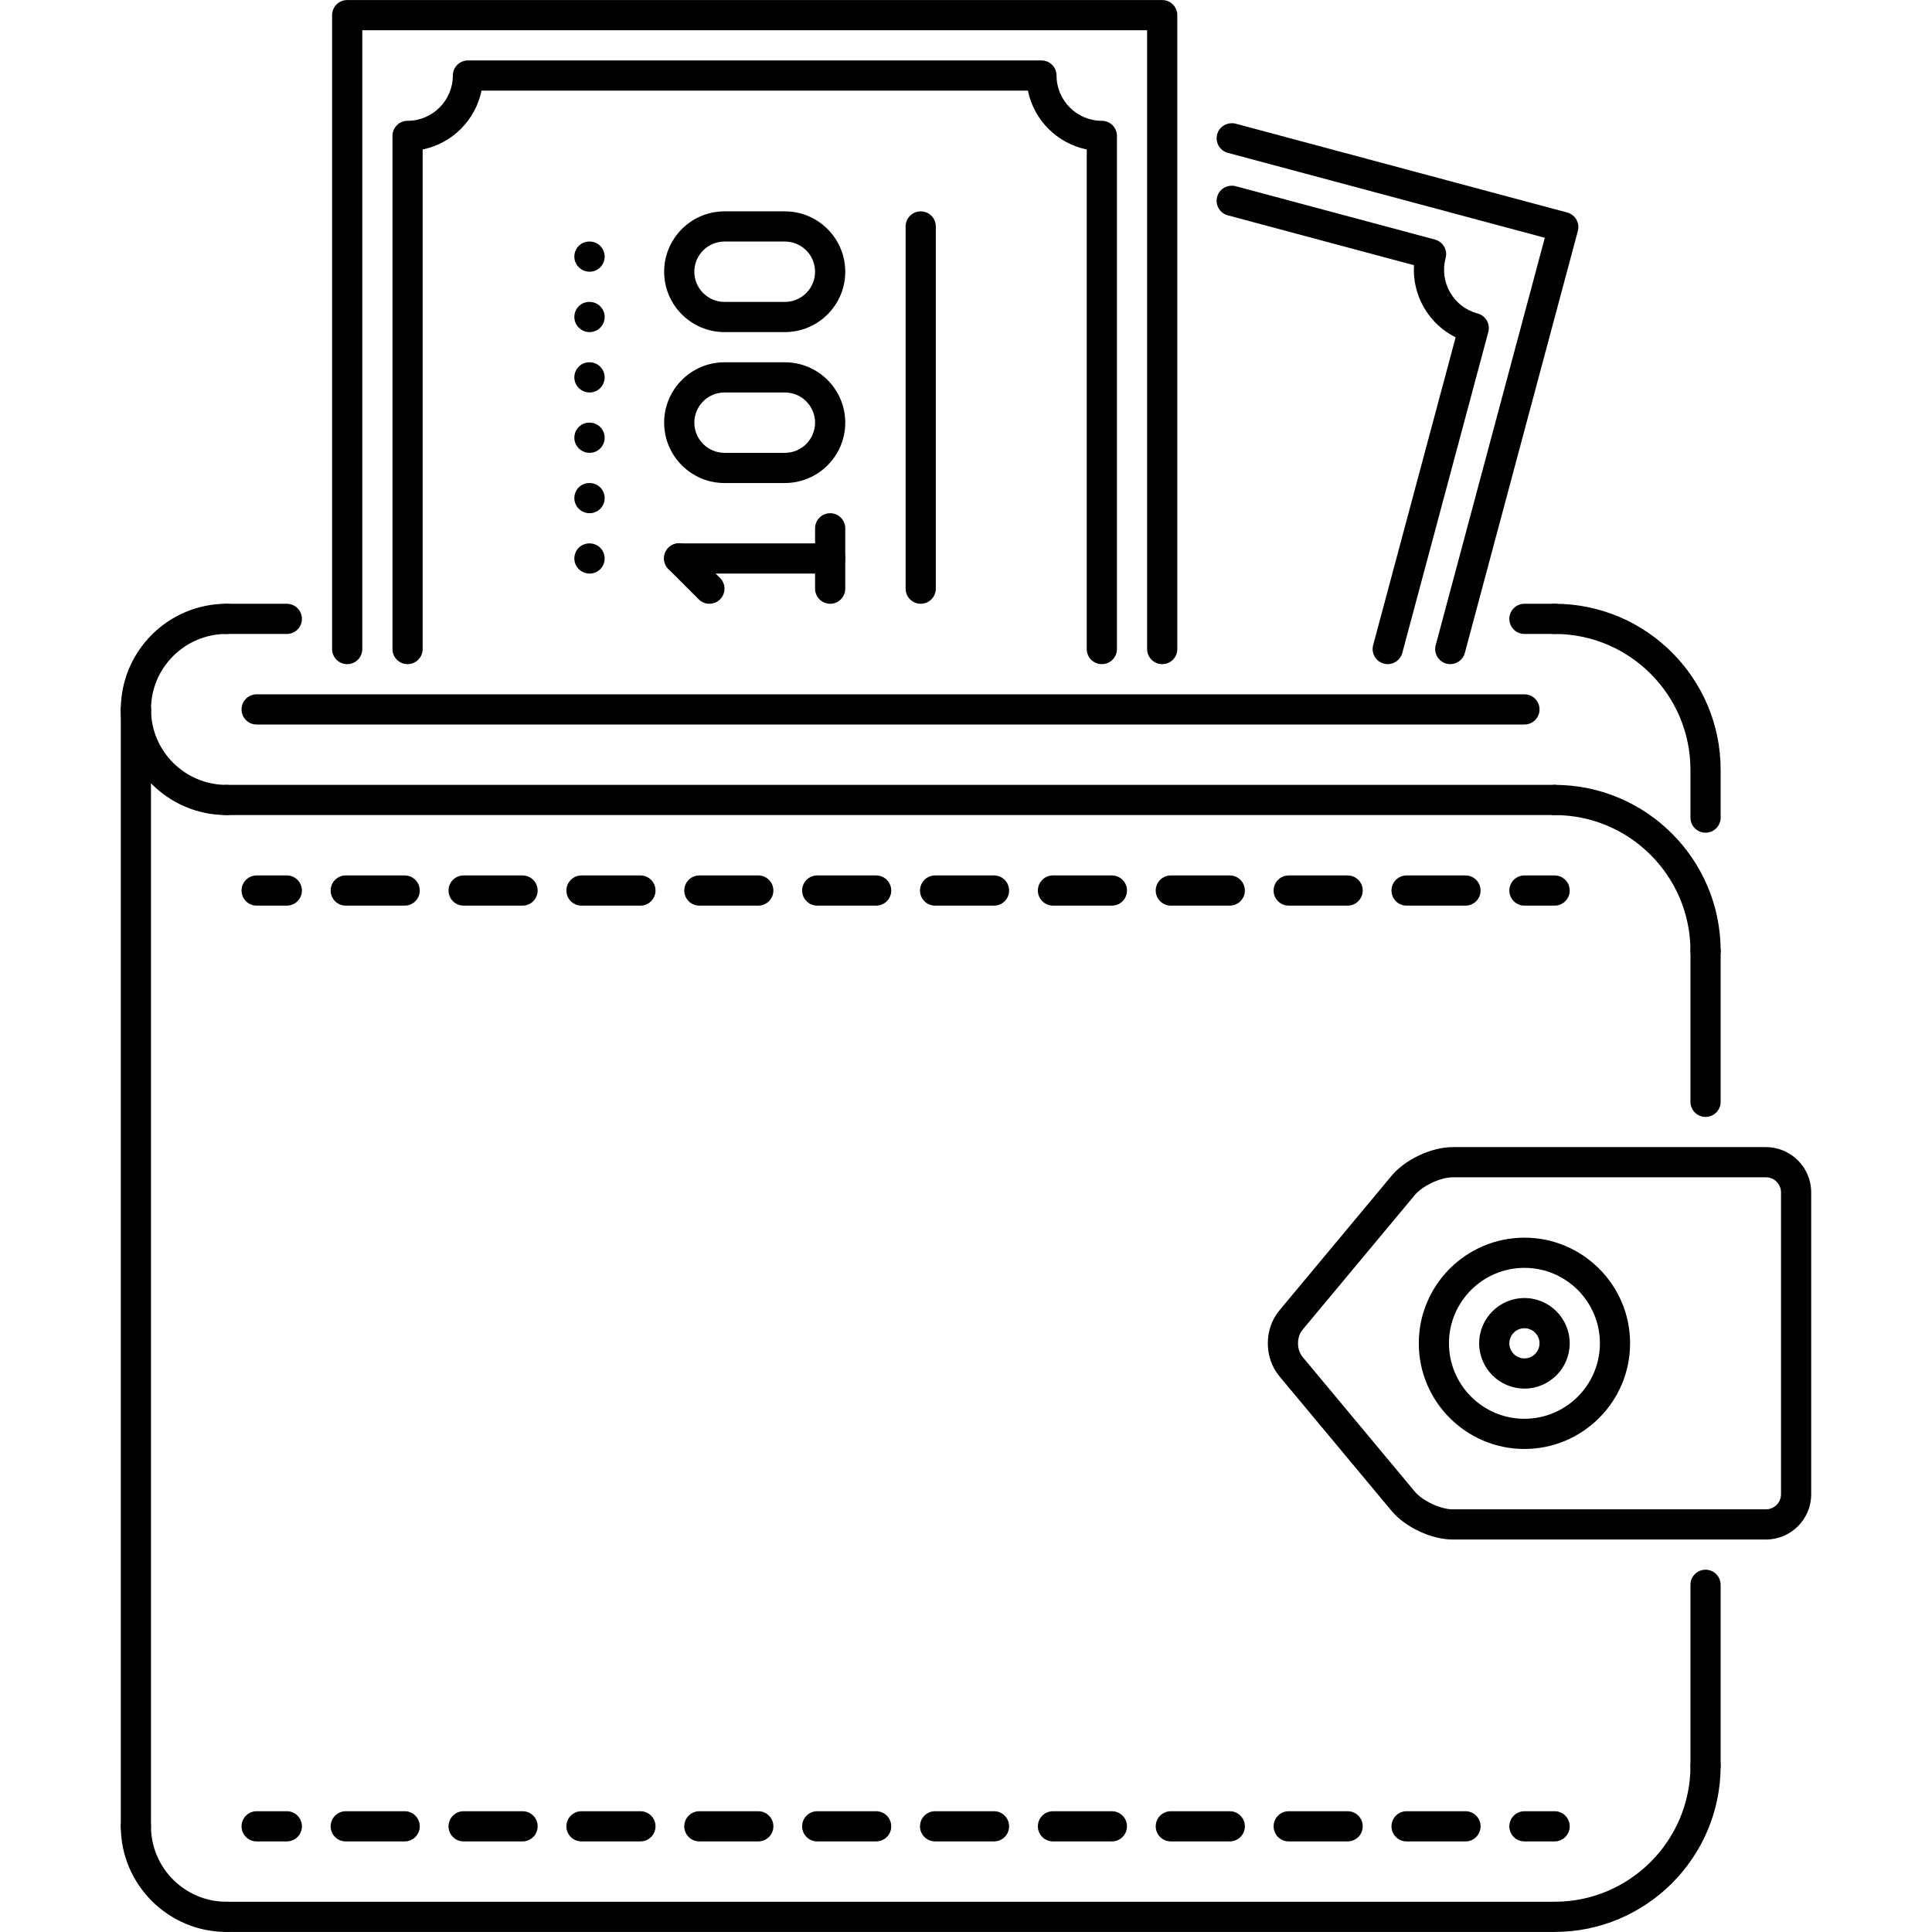
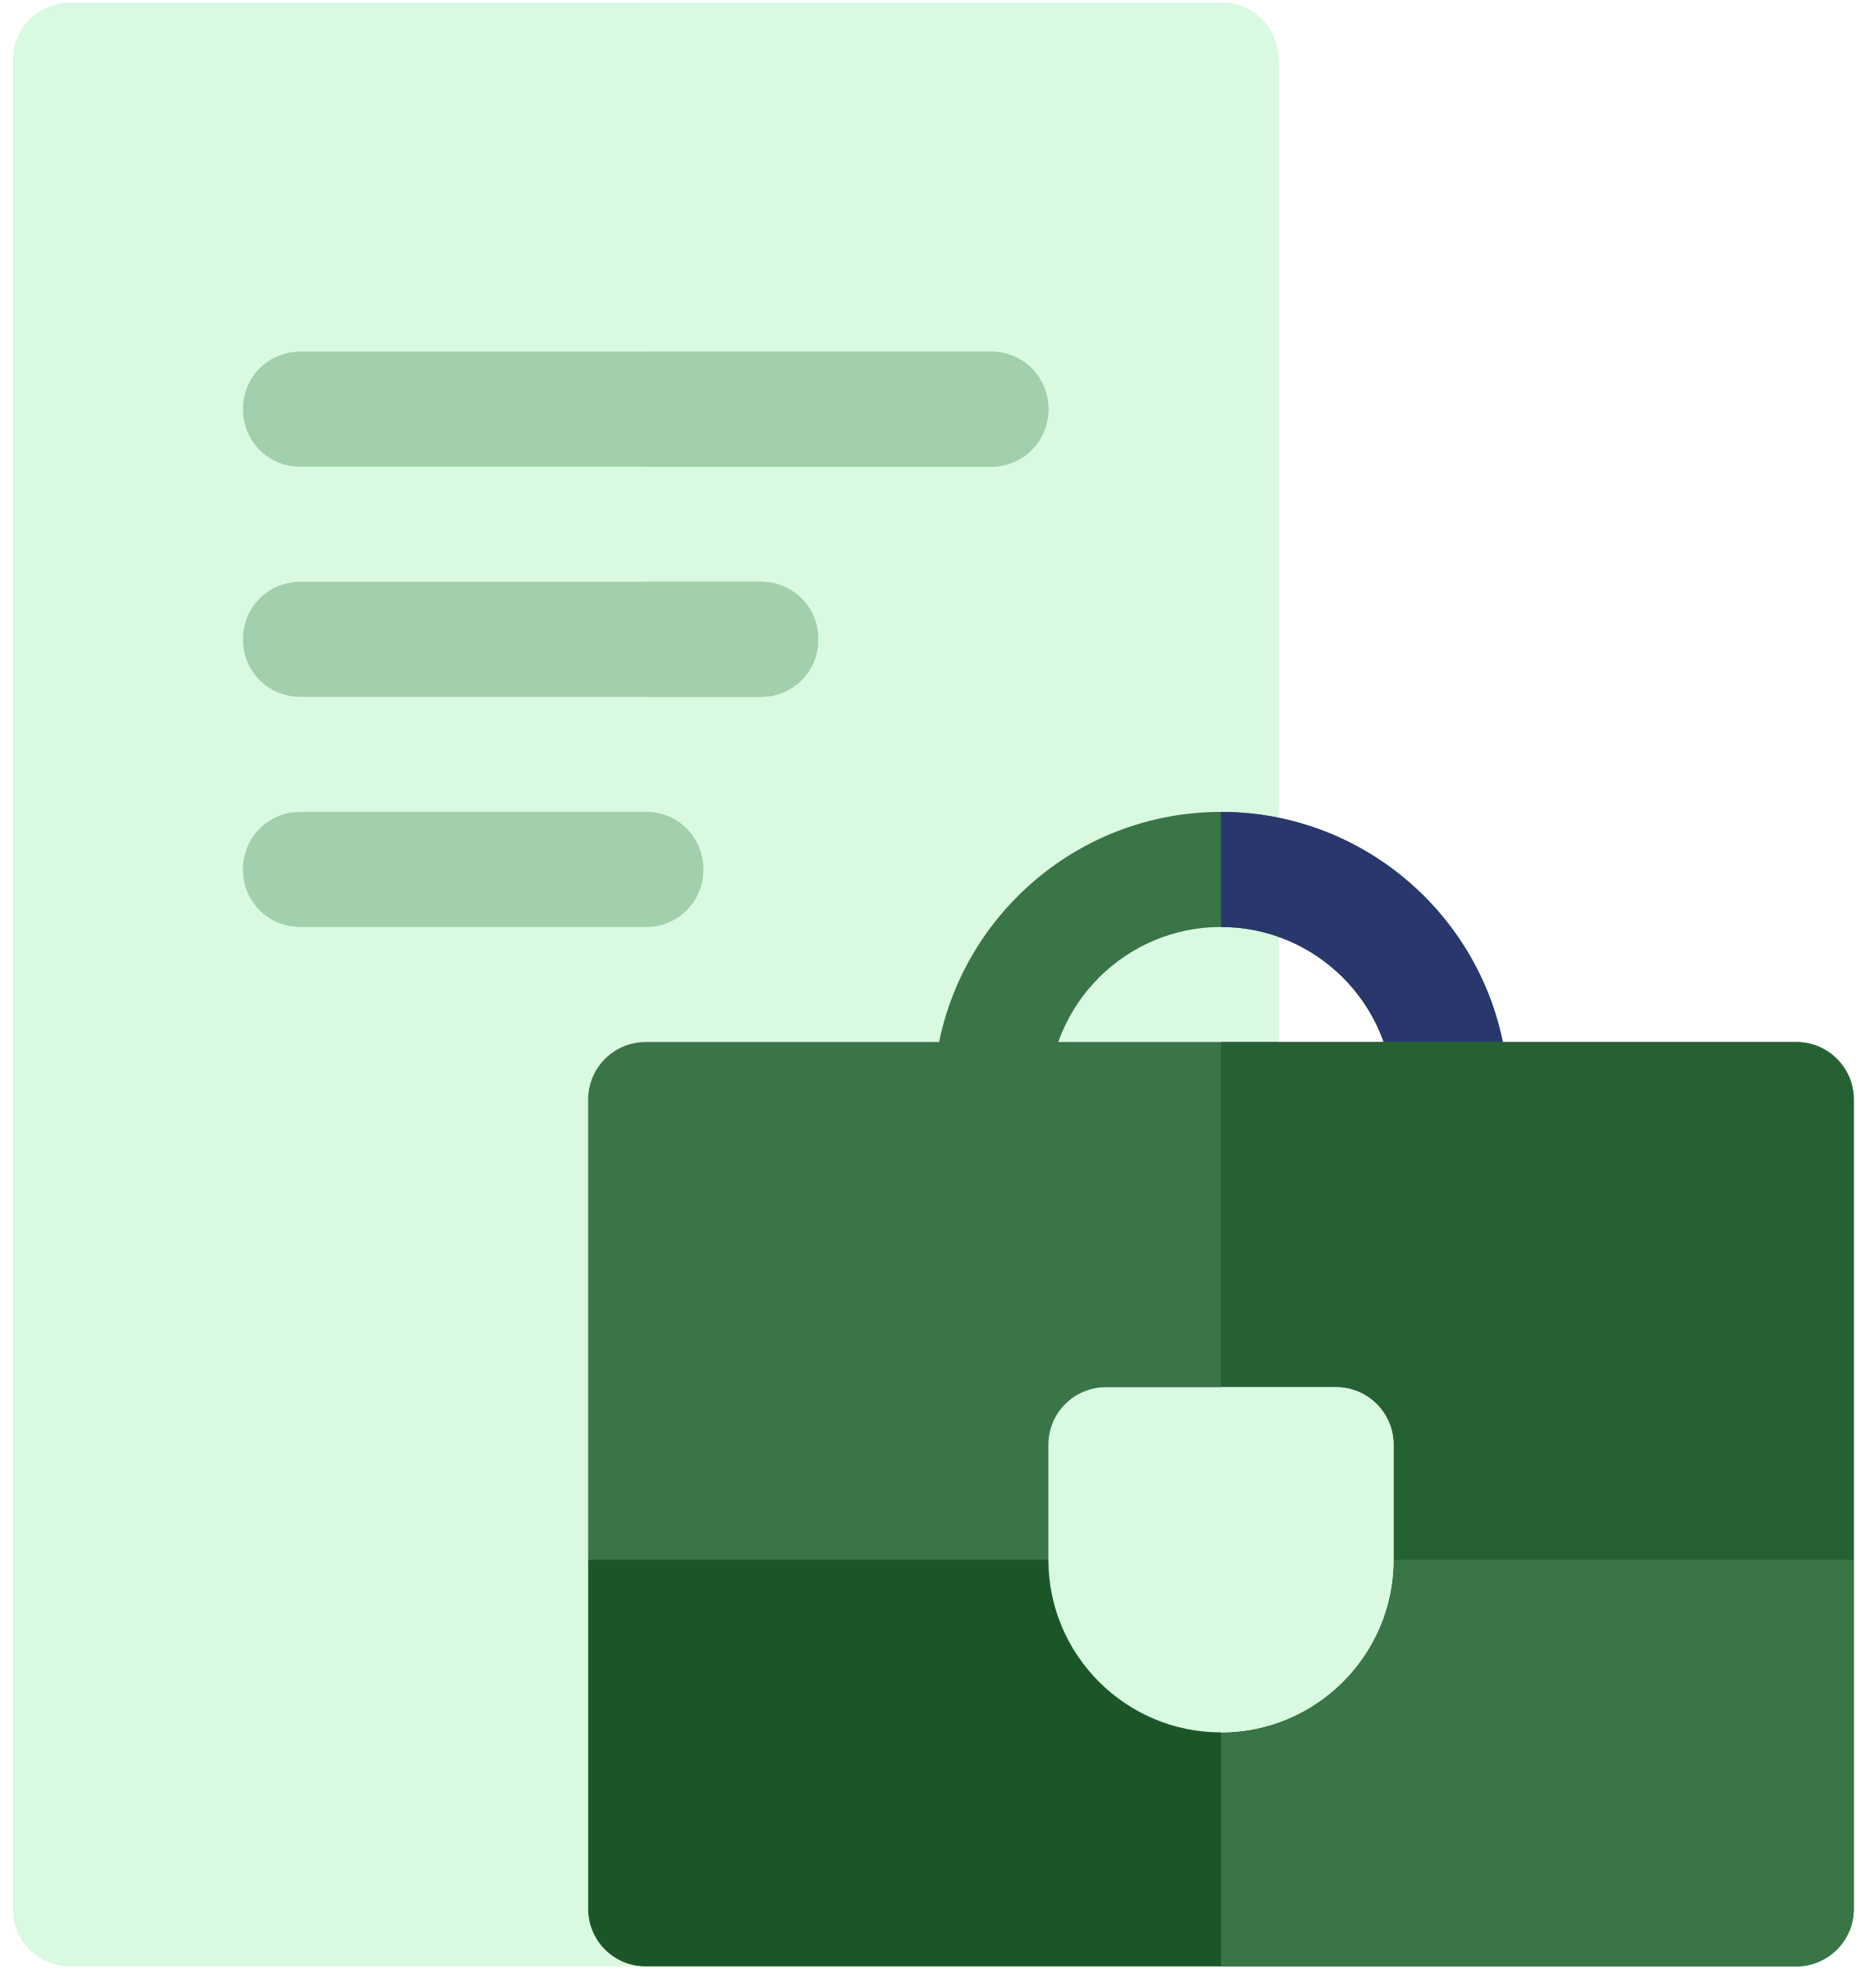
- <svg xmlns="http://www.w3.org/2000/svg" width="800px" height="800px" viewBox="0 0 1024 1024" fill="#000000" class="icon" version="1.1">
-   <path d="M935.974 815.98h-166.006c-11.264 0-25.17-6.514-32.386-15.17l-59.498-71.402c-8.154-9.764-8.154-25.076 0-34.842l59.498-71.402c7.216-8.654 21.124-15.17 32.386-15.17h166.006c13.234 0 23.998 10.766 23.998 23.998v159.99c0 13.234-10.764 23.998-23.998 23.998z m-166.006-191.988c-6.42 0-15.982 4.484-20.108 9.422l-59.496 71.402c-3.188 3.812-3.188 10.532 0 14.344l59.496 71.4c4.124 4.938 13.688 9.422 20.108 9.422h166.006c4.406 0 8-3.594 8-8v-159.99c0-4.406-3.594-8-8-8h-166.006z" fill="" />
-   <path d="M807.982 767.984c-30.874 0-55.996-25.124-55.996-55.996s25.124-55.996 55.996-55.996 55.998 25.124 55.998 55.996-25.124 55.996-55.998 55.996z m0-95.994c-22.06 0-39.998 17.936-39.998 39.998 0 22.06 17.938 39.996 39.998 39.996s39.998-17.936 39.998-39.996c0-22.062-17.938-39.998-39.998-39.998z" fill="" />
-   <path d="M807.982 735.986c-13.232 0-23.998-10.766-23.998-23.998 0-13.234 10.766-24 23.998-24 13.234 0 23.998 10.766 23.998 24 0 13.232-10.764 23.998-23.998 23.998z m0-31.998c-4.404 0-7.998 3.594-7.998 8s3.594 8 7.998 8c4.406 0 8-3.594 8-8s-3.594-8-8-8zM312.49 304.012c-4.414 0-8.078-3.578-8.078-8 0-4.422 3.5-8 7.922-8h0.156a7.994 7.994 0 0 1 7.998 8c0 4.422-3.578 8-7.998 8zM312.49 272.014c-4.414 0-8.078-3.578-8.078-8 0-4.422 3.5-8 7.922-8h0.156a7.994 7.994 0 0 1 7.998 8c0 4.422-3.578 8-7.998 8zM312.49 240.016c-4.414 0-8.078-3.578-8.078-8 0-4.422 3.5-8 7.922-8h0.156a7.994 7.994 0 0 1 7.998 8c0 4.422-3.578 8-7.998 8zM312.49 208.018c-4.414 0-8.078-3.578-8.078-8 0-4.422 3.5-8 7.922-8h0.156a7.994 7.994 0 0 1 7.998 8c0 4.422-3.578 8-7.998 8zM312.49 176.02c-4.414 0-8.078-3.578-8.078-8 0-4.422 3.5-8 7.922-8h0.156a7.994 7.994 0 0 1 7.998 8c0 4.422-3.578 8-7.998 8zM312.49 144.022c-4.414 0-8.078-3.578-8.078-8 0-4.422 3.5-8 7.922-8h0.156a7.994 7.994 0 0 1 7.998 8c0 4.422-3.578 8-7.998 8z" fill="" />
-   <path d="M583.996 352.01c-4.422 0-8-3.578-8-8V79.23c-15.654-3.204-27.996-15.546-31.184-31.202H255.21c-3.188 15.656-15.544 27.998-31.194 31.202v264.78c0 4.422-3.578 8-7.998 8-4.422 0-8-3.578-8-8V72.028c0-4.422 3.578-8 8-8 13.232 0 23.998-10.766 23.998-23.998 0-4.422 3.578-8 8-8h303.98c4.422 0 8 3.578 8 8 0 13.232 10.766 23.998 23.998 23.998 4.422 0 8 3.578 8 8v271.982a7.992 7.992 0 0 1-7.998 8z" fill="" />
-   <path d="M615.994 352.01a7.994 7.994 0 0 1-7.998-8V16.03H192.02v327.98c0 4.422-3.578 8-7.998 8-4.422 0-8-3.578-8-8V8.032c0-4.422 3.578-8 8-8h431.972c4.422 0 8 3.578 8 8v335.978c0 4.422-3.578 8-8 8z" fill="" />
-   <path d="M488.002 320.012c-4.422 0-8-3.578-8-8V120.024c0-4.42 3.578-8 8-8s8 3.578 8 8v191.988c0 4.422-3.578 8-8 8zM440.006 304.012h-79.996c-4.422 0-8-3.578-8-8 0-4.422 3.578-8 8-8h79.996a7.994 7.994 0 0 1 7.998 8c0 4.422-3.578 8-7.998 8zM416.006 256.016h-31.998c-17.646 0-31.998-14.358-31.998-31.998s14.352-31.998 31.998-31.998h31.998c17.648 0 31.998 14.358 31.998 31.998s-14.35 31.998-31.998 31.998z m-31.998-47.998c-8.818 0-15.998 7.17-15.998 16s7.18 16 15.998 16h31.998c8.82 0 16-7.17 16-16s-7.18-16-16-16h-31.998zM416.006 176.02h-31.998c-17.646 0-31.998-14.358-31.998-31.998s14.352-31.998 31.998-31.998h31.998c17.648 0 31.998 14.358 31.998 31.998s-14.35 31.998-31.998 31.998z m-31.998-47.996c-8.818 0-15.998 7.172-15.998 16s7.18 16 15.998 16h31.998c8.82 0 16-7.172 16-16s-7.18-16-16-16h-31.998z" fill="" />
-   <path d="M376.01 320.012a7.976 7.976 0 0 1-5.656-2.344l-16-16a8 8 0 1 1 11.312-11.312l15.998 16a8 8 0 0 1-5.654 13.656zM440.006 320.012c-4.422 0-8-3.578-8-8v-31.998c0-4.42 3.578-8 8-8a7.994 7.994 0 0 1 7.998 8v31.998c0 4.422-3.578 8-7.998 8zM735.52 352.01c-0.688 0-1.376-0.094-2.062-0.266a7.994 7.994 0 0 1-5.656-9.812l43.714-163.146c-6.984-3.454-12.794-8.89-16.78-15.78-3.984-6.906-5.782-14.656-5.282-22.436l-98.682-26.436a7.994 7.994 0 0 1-5.656-9.812c1.124-4.25 5.562-6.704 9.782-5.656l105.65 28.31c2.062 0.562 3.81 1.89 4.874 3.734s1.344 4.032 0.782 6.078c-1.656 6.202-0.812 12.67 2.39 18.216s8.376 9.5 14.578 11.156a7.986 7.986 0 0 1 5.658 9.812l-45.592 170.114a8.002 8.002 0 0 1-7.718 5.924z" fill="" />
-   <path d="M768.672 352.01c-0.688 0-1.376-0.094-2.062-0.266a7.984 7.984 0 0 1-5.654-9.796L818.78 126.024l-168.006-45.012a7.992 7.992 0 0 1-5.656-9.812c1.124-4.25 5.562-6.704 9.782-5.656l175.738 47.09a7.982 7.982 0 0 1 5.656 9.796l-59.902 223.642c-0.938 3.578-4.188 5.938-7.72 5.938zM903.976 512c-4.422 0-8-3.578-8-8 0-39.7-32.292-71.996-71.994-71.996-4.422 0-8-3.578-8-8 0-4.422 3.578-8 8-8 48.528 0 87.994 39.482 87.994 87.994a7.996 7.996 0 0 1-8 8.002z" fill="" />
-   <path d="M823.982 1023.968H120.026c-4.422 0-8-3.578-8-8s3.578-8 8-8h703.958c39.702 0 71.994-32.292 71.994-71.994 0-4.422 3.578-8 8-8s8 3.578 8 8c-0.002 48.512-39.468 87.994-87.996 87.994z" fill="" />
-   <path d="M903.976 441.348c-4.422 0-8-3.578-8-8v-25.342c0-39.7-32.292-71.996-71.994-71.996-4.422 0-8-3.578-8-8 0-4.422 3.578-8 8-8 48.528 0 87.994 39.482 87.994 87.994v25.342a7.996 7.996 0 0 1-8 8.002z" fill="" />
-   <path d="M120.026 432.004c-30.874 0-55.998-25.124-55.998-55.998 0-4.42 3.578-8 8-8s8 3.578 8 8c0 22.062 17.944 39.998 39.998 39.998a7.994 7.994 0 0 1 7.998 8c0 4.422-3.578 8-7.998 8z" fill="" />
-   <path d="M120.026 1023.968c-30.874 0-55.998-25.124-55.998-55.996 0-4.422 3.578-8 8-8s8 3.578 8 8c0 22.06 17.944 39.996 39.998 39.996 4.42 0 7.998 3.578 7.998 8s-3.578 8-7.998 8z" fill="" />
-   <path d="M72.028 384.008c-4.422 0-8-3.578-8-8 0-30.874 25.124-55.996 55.998-55.996a7.994 7.994 0 0 1 7.998 8c0 4.42-3.578 8-7.998 8-22.054 0-39.998 17.936-39.998 39.998a7.994 7.994 0 0 1-8 7.998z" fill="" />
-   <path d="M823.982 432.004H120.026c-4.422 0-8-3.578-8-8 0-4.422 3.578-8 8-8h703.958a7.994 7.994 0 0 1 7.998 8 7.998 7.998 0 0 1-8 8z" fill="" />
-   <path d="M807.982 384.008H136.024c-4.422 0-8-3.578-8-8 0-4.42 3.578-8 8-8h671.958c4.422 0 8 3.578 8 8 0 4.422-3.578 8-8 8z" fill="" />
-   <path d="M72.028 975.972c-4.422 0-8-3.578-8-8V376.008c0-4.42 3.578-8 8-8s8 3.578 8 8v591.964c0 4.422-3.578 8-8 8z" fill="" />
-   <path d="M823.982 336.01h-16a7.994 7.994 0 0 1-7.998-8c0-4.422 3.578-8 7.998-8h16a7.994 7.994 0 0 1 7.998 8c0 4.422-3.578 8-7.998 8z" fill="" />
-   <path d="M152.024 336.01H120.026c-4.422 0-8-3.578-8-8 0-4.422 3.578-8 8-8h31.998a7.994 7.994 0 0 1 7.998 8c0 4.422-3.578 8-7.998 8z" fill="" />
-   <path d="M152.024 480.002h-16c-4.422 0-8-3.578-8-8 0-4.42 3.578-8 8-8h16a7.994 7.994 0 0 1 7.998 8c0 4.422-3.578 8-7.998 8zM776.734 480.002h-31.216a7.984 7.984 0 0 1-7.998-8c0-4.42 3.56-8 7.998-8h31.216c4.438 0 8 3.578 8 8 0 4.422-3.562 8-8 8z m-62.464 0h-31.232a7.994 7.994 0 0 1-7.998-8c0-4.42 3.576-8 7.998-8h31.232c4.422 0 8 3.578 8 8 0 4.422-3.578 8-8 8z m-62.466 0h-31.248c-4.406 0-8-3.578-8-8 0-4.42 3.594-8 8-8h31.248c4.406 0 8 3.578 8 8 0 4.422-3.594 8-8 8z m-62.48 0h-31.232c-4.422 0-8-3.578-8-8 0-4.42 3.578-8 8-8h31.232c4.422 0 8 3.578 8 8 0 4.422-3.578 8-8 8z m-62.472 0H495.62c-4.422 0-8-3.578-8-8 0-4.42 3.578-8 8-8h31.232a7.984 7.984 0 0 1 7.992 8c0 4.422-3.562 8-7.992 8z m-62.474 0h-31.232c-4.422 0-8-3.578-8-8 0-4.42 3.578-8 8-8h31.232c4.422 0 8 3.578 8 8 0 4.422-3.578 8-8 8z m-62.472 0h-31.232c-4.422 0-8-3.578-8-8 0-4.42 3.578-8 8-8h31.232c4.422 0 8 3.578 8 8 0 4.422-3.578 8-8 8z m-62.472 0h-31.232c-4.422 0-8-3.578-8-8 0-4.42 3.578-8 8-8h31.232c4.422 0 8 3.578 8 8 0 4.422-3.578 8-8 8z m-62.474 0h-31.232c-4.422 0-8-3.578-8-8 0-4.42 3.578-8 8-8h31.232a7.994 7.994 0 0 1 7.998 8c0 4.422-3.576 8-7.998 8z m-62.472 0H183.256c-4.422 0-8-3.578-8-8 0-4.42 3.578-8 8-8h31.232a7.994 7.994 0 0 1 7.998 8c0 4.422-3.576 8-7.998 8zM823.982 480.002h-16a7.994 7.994 0 0 1-7.998-8c0-4.42 3.578-8 7.998-8h16a7.994 7.994 0 0 1 7.998 8c0 4.422-3.578 8-7.998 8z" fill="" />
-   <path d="M152.024 975.988h-16c-4.422 0-8-3.578-8-8s3.578-8 8-8h16c4.42 0 7.998 3.578 7.998 8s-3.578 8-7.998 8zM776.734 975.988h-31.216c-4.438 0-7.998-3.578-7.998-8s3.56-8 7.998-8h31.216c4.438 0 8 3.578 8 8s-3.562 8-8 8z m-62.464 0h-31.232c-4.422 0-7.998-3.578-7.998-8s3.576-8 7.998-8h31.232c4.422 0 8 3.578 8 8s-3.578 8-8 8z m-62.466 0h-31.248c-4.406 0-8-3.578-8-8s3.594-8 8-8h31.248c4.406 0 8 3.578 8 8s-3.594 8-8 8z m-62.48 0h-31.232c-4.422 0-8-3.578-8-8s3.578-8 8-8h31.232c4.422 0 8 3.578 8 8s-3.578 8-8 8z m-62.472 0H495.62c-4.422 0-8-3.578-8-8s3.578-8 8-8h31.232c4.43 0 7.992 3.578 7.992 8s-3.562 8-7.992 8z m-62.474 0h-31.232c-4.422 0-8-3.578-8-8s3.578-8 8-8h31.232c4.422 0 8 3.578 8 8s-3.578 8-8 8z m-62.472 0h-31.232c-4.422 0-8-3.578-8-8s3.578-8 8-8h31.232c4.422 0 8 3.578 8 8s-3.578 8-8 8z m-62.472 0h-31.232c-4.422 0-8-3.578-8-8s3.578-8 8-8h31.232c4.422 0 8 3.578 8 8s-3.578 8-8 8z m-62.474 0h-31.232c-4.422 0-8-3.578-8-8s3.578-8 8-8h31.232c4.422 0 7.998 3.578 7.998 8s-3.576 8-7.998 8z m-62.472 0H183.256c-4.422 0-8-3.578-8-8s3.578-8 8-8h31.232c4.422 0 7.998 3.578 7.998 8s-3.576 8-7.998 8zM823.982 975.988h-16c-4.42 0-7.998-3.578-7.998-8s3.578-8 7.998-8h16c4.42 0 7.998 3.578 7.998 8s-3.578 8-7.998 8z" fill="" />
-   <path d="M903.976 591.996c-4.422 0-8-3.578-8-8V504c0-4.42 3.578-8 8-8s8 3.578 8 8v79.996c0 4.422-3.578 8-8 8z" fill="" />
-   <path d="M903.976 943.972c-4.422 0-8-3.578-8-7.998V839.98c0-4.422 3.578-8 8-8s8 3.578 8 8v95.994a7.994 7.994 0 0 1-8 7.998z" fill="" />
+ <svg xmlns="http://www.w3.org/2000/svg" width="77" height="82" viewBox="0 0 77 82" fill="none">
+   <path d="M52.738 2.481V76.362H31.381L26.635 81.108H2.904C1.575 81.108 0.531 80.064 0.531 78.735V2.481C0.531 1.152 1.575 0.108 2.904 0.108H50.365C51.694 0.108 52.738 1.152 52.738 2.481Z" fill="#D9F9E0" />
+   <path d="M52.738 2.481V76.362H31.381L26.635 81.108V0.108H50.365C51.694 0.108 52.738 1.152 52.738 2.481Z" fill="#D9F9E0" />
+   <path d="M43.246 16.877C43.246 18.206 42.202 19.25 40.873 19.25H12.396C11.067 19.25 10.023 18.206 10.023 16.877C10.023 15.548 11.067 14.504 12.396 14.504H40.873C42.202 14.504 43.246 15.548 43.246 16.877Z" fill="#A2CFAC" />
+   <path d="M33.754 26.37C33.754 27.699 32.71 28.743 31.381 28.743H12.396C11.067 28.743 10.023 27.699 10.023 26.37C10.023 25.041 11.067 23.997 12.396 23.997H31.381C32.71 23.997 33.754 25.041 33.754 26.37Z" fill="#A2CFAC" />
+   <path d="M29.008 35.862C29.008 37.191 27.964 38.235 26.635 38.235H12.396C11.067 38.235 10.023 37.191 10.023 35.862C10.023 34.533 11.067 33.489 12.396 33.489H26.635C27.964 33.489 29.008 34.533 29.008 35.862Z" fill="#A2CFAC" />
+   <path d="M50.365 33.489C43.823 33.489 38.5 38.812 38.5 45.354C38.5 46.666 39.561 47.727 40.873 47.727C42.185 47.727 43.246 46.666 43.246 45.354C43.246 41.428 46.44 38.235 50.365 38.235C54.291 38.235 57.484 41.428 57.484 45.354C57.484 46.666 58.546 47.727 59.857 47.727C61.169 47.727 62.23 46.666 62.23 45.354C62.23 38.812 56.907 33.489 50.365 33.489Z" fill="#397546" />
+   <path d="M57.484 45.354C57.484 46.666 58.546 47.727 59.857 47.727C61.169 47.727 62.23 46.666 62.23 45.354C62.23 38.812 56.907 33.489 50.365 33.489V38.235C54.291 38.235 57.484 41.428 57.484 45.354Z" fill="#29376D" />
+   <path d="M71.921 59.592H50.365H29.008L24.262 64.338V78.735C24.262 80.046 25.323 81.108 26.635 81.108H50.365H74.096C75.407 81.108 76.469 80.046 76.469 78.735V64.338L71.921 59.592Z" fill="#1B5628" />
+   <path d="M76.469 78.735V64.338L71.921 59.592H50.365V81.108H74.096C75.407 81.108 76.469 80.046 76.469 78.735Z" fill="#397546" />
+   <path d="M74.096 42.981H50.365H26.635C25.323 42.981 24.262 44.042 24.262 45.354V64.338H50.365H76.469V45.354C76.469 44.042 75.407 42.981 74.096 42.981Z" fill="#397546" />
+   <path d="M76.469 45.354C76.469 44.042 75.407 42.981 74.096 42.981H50.365V64.338H76.469V45.354Z" fill="#266133" />
+   <path d="M55.111 57.219H50.365H45.619C44.307 57.219 43.246 58.281 43.246 59.592V64.338C43.246 68.264 46.44 71.457 50.365 71.457C54.291 71.457 57.484 68.264 57.484 64.338V59.592C57.484 58.281 56.423 57.219 55.111 57.219Z" fill="#D9F9E0" />
+   <path d="M57.484 64.338V59.592C57.484 58.281 56.423 57.219 55.111 57.219H50.365V71.457C54.291 71.457 57.484 68.264 57.484 64.338Z" fill="#D9F9E0" />
+   <path d="M29.008 35.862C29.008 37.191 27.964 38.235 26.635 38.235V33.489C27.964 33.489 29.008 34.533 29.008 35.862Z" fill="#A2CFAC" />
+   <path d="M33.754 26.37C33.754 27.699 32.71 28.743 31.381 28.743H26.635V23.997H31.381C32.71 23.997 33.754 25.041 33.754 26.37Z" fill="#A2CFAC" />
+   <path d="M43.246 16.877C43.246 18.206 42.202 19.25 40.873 19.25H26.635V14.504H40.873C42.202 14.504 43.246 15.548 43.246 16.877Z" fill="#A2CFAC" />
</svg>
